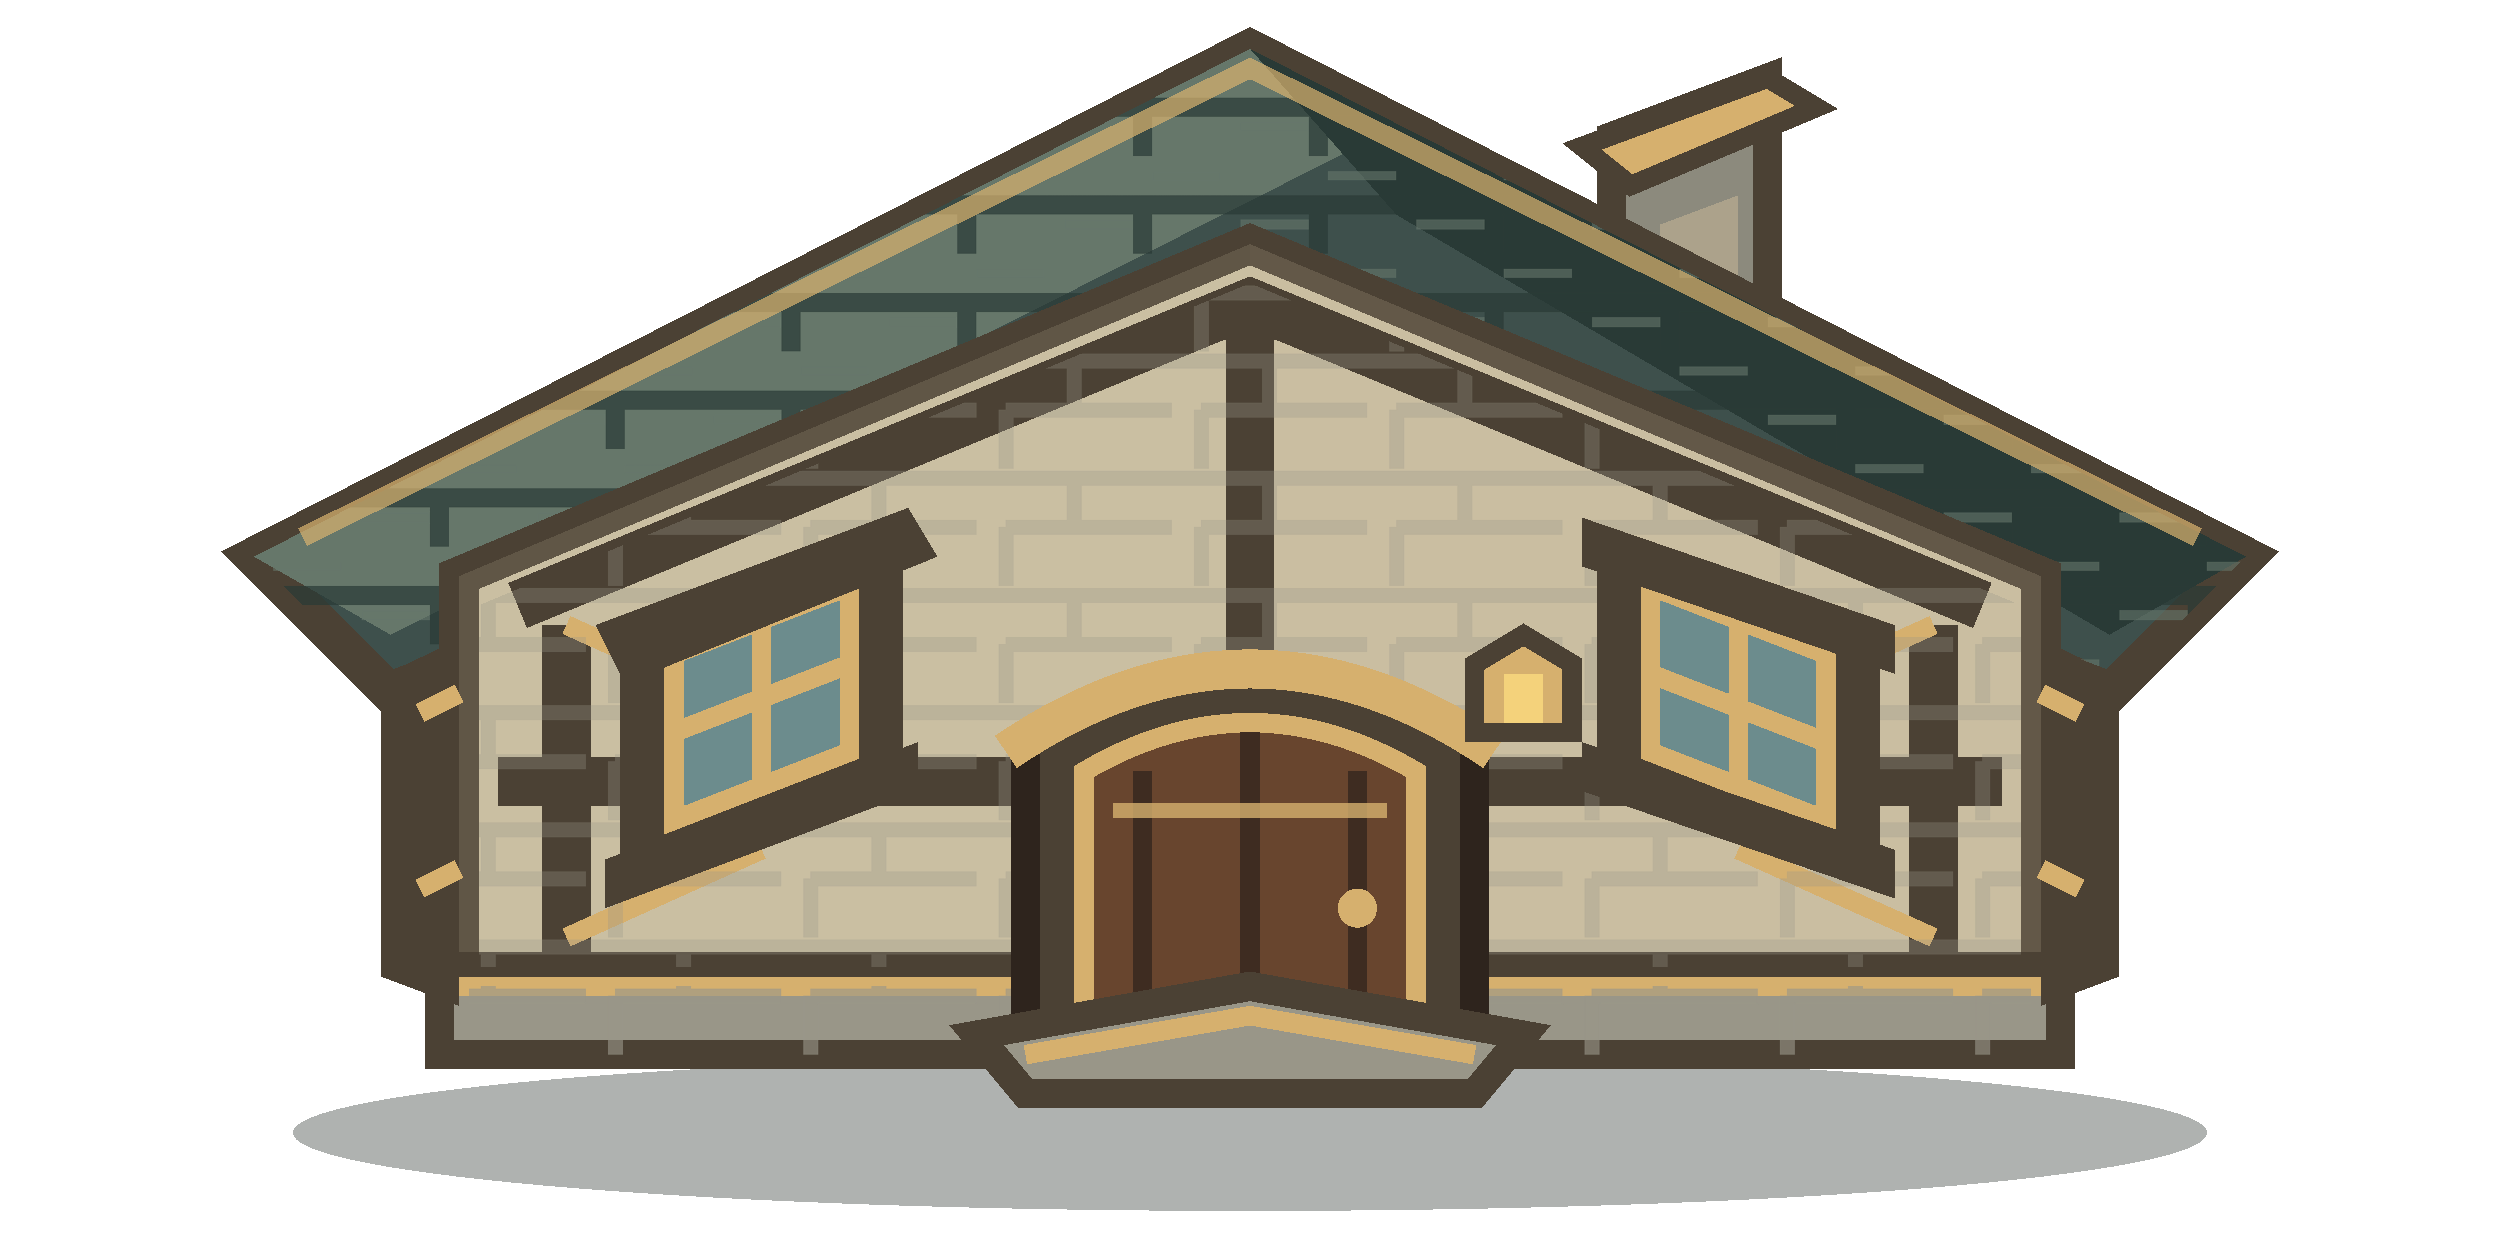
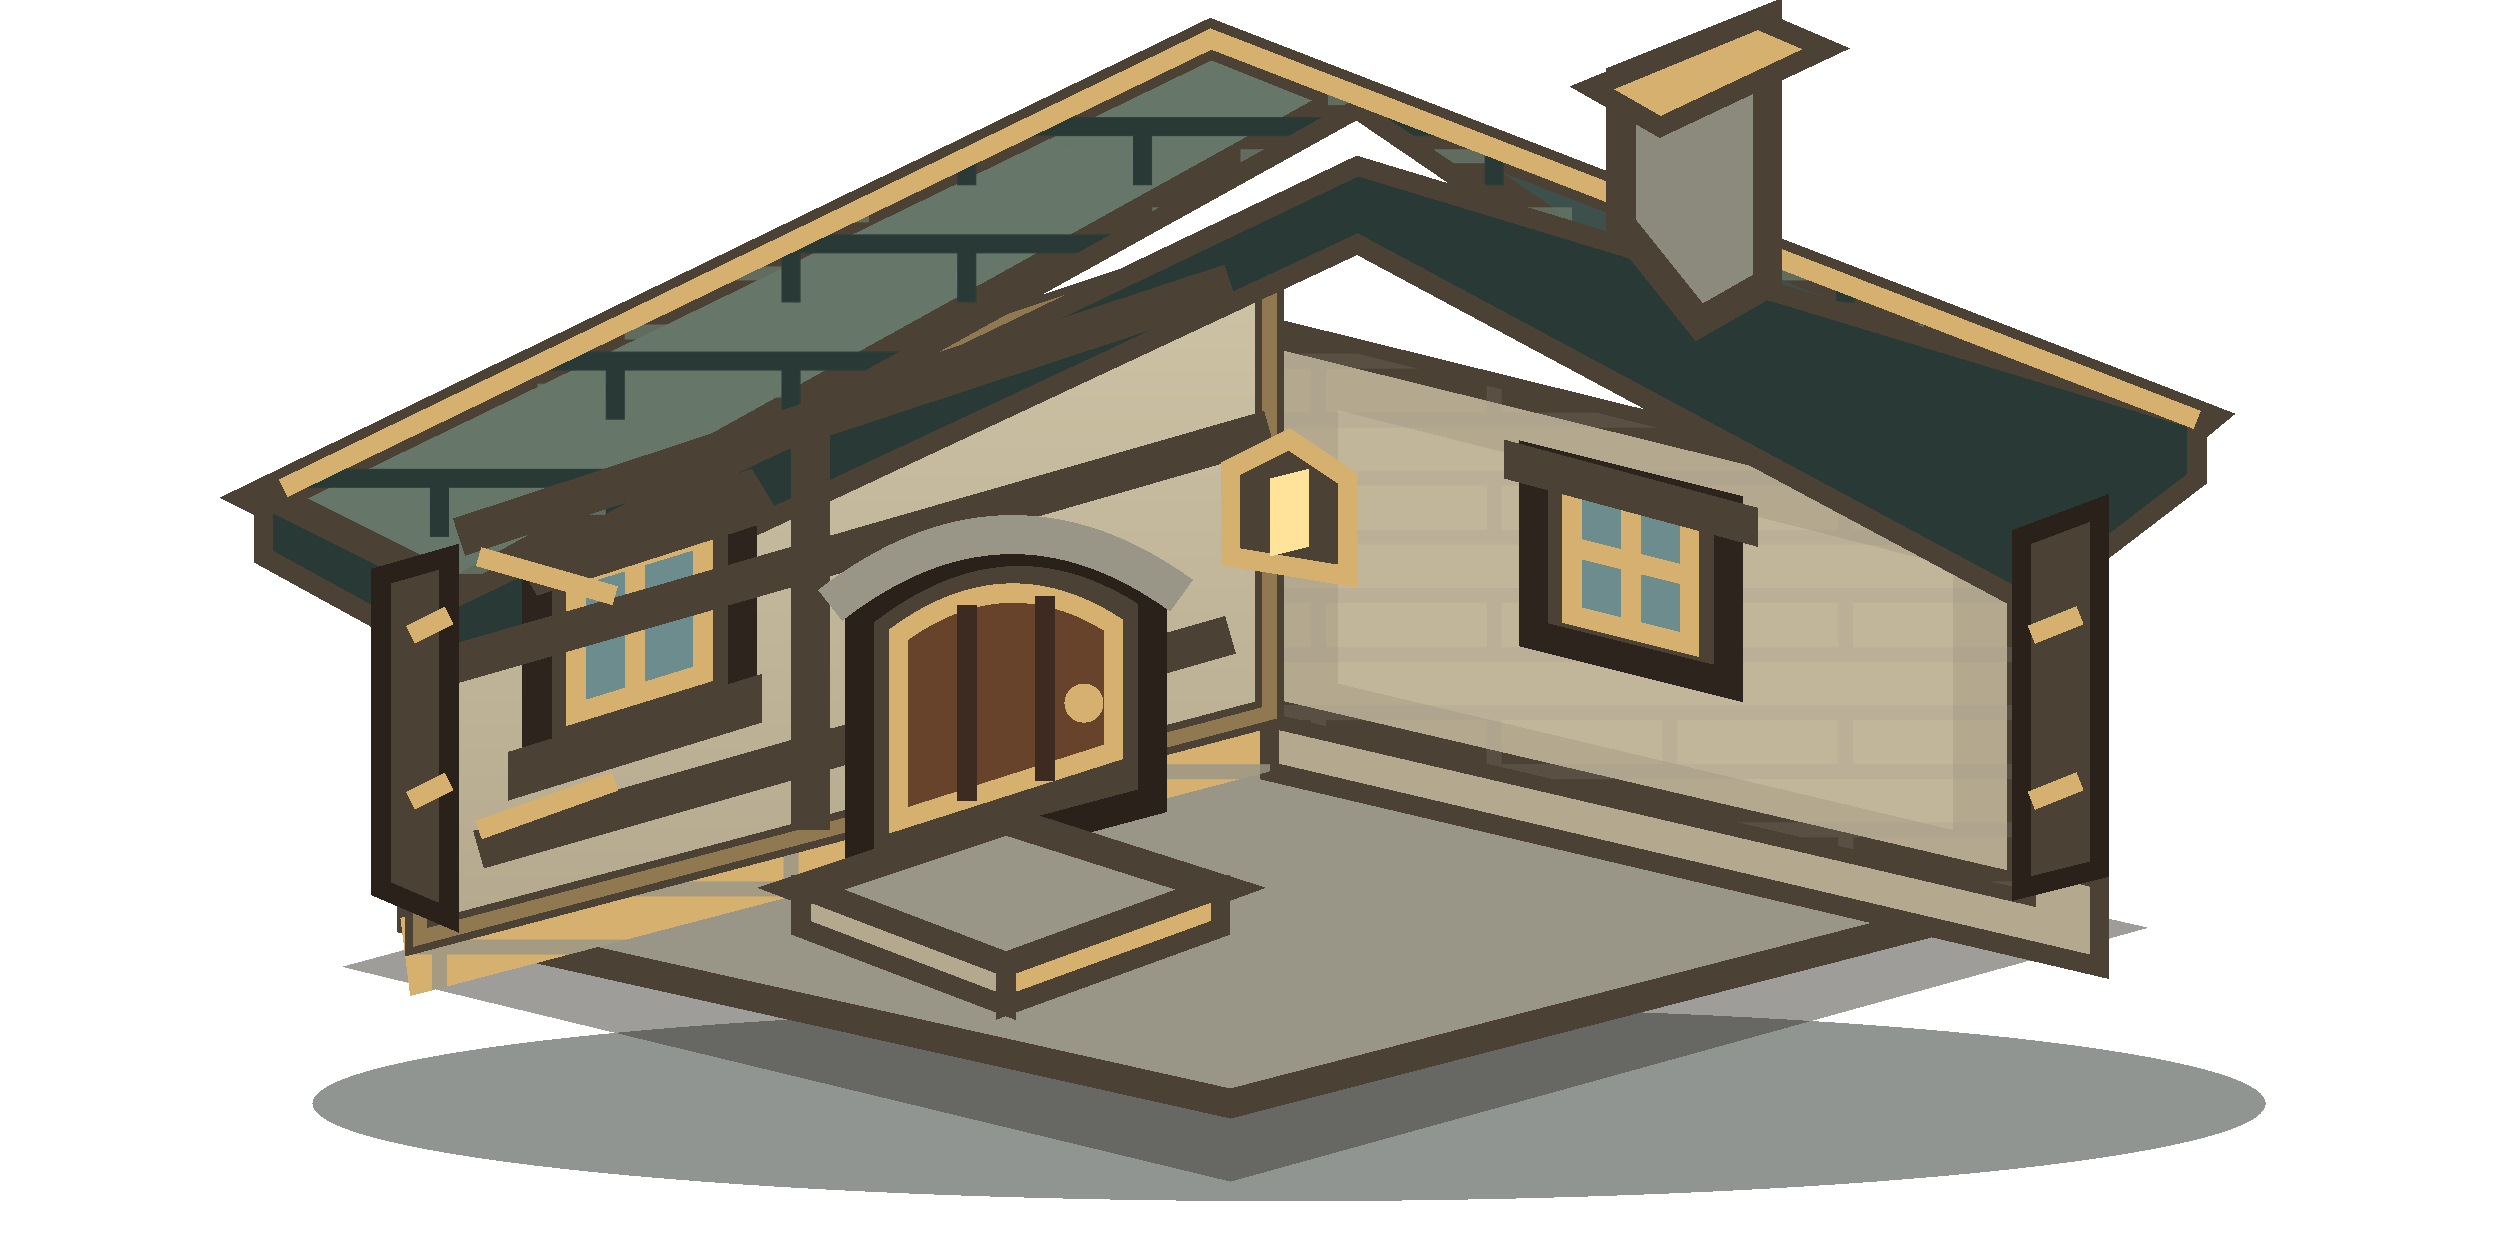
<svg xmlns="http://www.w3.org/2000/svg" viewBox="0 0 256 128" shape-rendering="crispEdges">
  <defs>
-     <pattern id="roofTiles" width="18" height="10" patternUnits="userSpaceOnUse">
-       <path d="M0 1H18M9 1V6" stroke="#293a36" stroke-width="2" opacity=".72" />
-       <path d="M1 3H8M10 8H17" stroke="#66776a" stroke-width="1" opacity=".6" />
+     <linearGradient id="front" x1="0" y1="0" x2="0" y2="1">
+       <stop stop-color="#d0c4a7" />
+       <stop offset="1" stop-color="#b4a88e" />
+     </linearGradient>
+     <pattern id="tiles" width="18" height="12" patternUnits="userSpaceOnUse">
+       <path d="M0 1H18M9 1V7" stroke="#293a36" stroke-width="2" />
+       <path d="M1 4H8M10 10H17" stroke="#66776a" stroke-width="1.5" opacity=".8" />
    </pattern>
-     <pattern id="stones" width="20" height="12" patternUnits="userSpaceOnUse">
-       <path d="M0 1H20M10 1V6M3 6H20M3 6V12" fill="none" stroke="#999688" stroke-width="1.5" opacity=".68" />
+     <pattern id="block" width="18" height="12" patternUnits="userSpaceOnUse">
+       <path d="M0 1H18M9 1V7M0 7H18" stroke="#999688" stroke-width="1.5" opacity=".8" />
    </pattern>
  </defs>
-   <ellipse cx="128" cy="116" rx="98" ry="8" fill="#202a23" opacity=".36" />
-   <path d="M165 35V14L181 8V43Z" fill="#8c8a7d" stroke="#4b4134" stroke-width="3" />
-   <path d="M162 15 181 8 186 11 167 19Z" fill="#d6b06e" stroke="#4b4134" stroke-width="2" />
-   <path d="M170 23 178 20V31L170 34Z" fill="#b4a88e" opacity=".8" />
-   <path d="M26 57 128 5 230 57 216 71 128 29 40 71Z" fill="#3e504c" stroke="#4b4134" stroke-width="4" />
-   <path d="M26 57 128 5 143 13 40 65Z" fill="#66776a" />
-   <path d="M128 5 230 57 216 65 143 22Z" fill="#293a36" />
-   <path d="M26 57 128 5 230 57 216 71 128 29 40 71Z" fill="url(#roofTiles)" />
-   <path d="M31 55 128 7 225 55" fill="none" stroke="#d6b06e" stroke-width="2" opacity=".72" />
-   <path d="M47 59 128 25 209 59 209 105 47 105Z" fill="#d0c4a7" stroke="#4b4134" stroke-width="4" />
-   <path d="M47 59 128 25 128 105 47 105Z" fill="#b4a88e" opacity=".2" />
-   <path d="M128 25 209 59 209 105 128 105Z" fill="#b4a88e" opacity=".22" />
-   <path d="M45 99 128 99 211 99 211 108 45 108Z" fill="#999688" stroke="#4b4134" stroke-width="3" />
-   <path d="M46 101H210" stroke="#d6b06e" stroke-width="2" />
-   <path d="M48 101 128 101 208 101 208 108 48 108Z" fill="url(#stones)" opacity=".9" />
-   <path d="M53 62 128 31 203 62M58 64V98M198 64V98M128 31V98M51 80H205" fill="none" stroke="#4b4134" stroke-width="5" />
-   <path d="M58 64 78 73M198 64 178 73M58 96 78 87M198 96 178 87" stroke="#d6b06e" stroke-width="2" />
-   <path d="M49 62 128 29 207 62 207 99 49 99Z" fill="url(#stones)" opacity=".45" />
-   <path d="M65 66 91 56 91 79 65 89Z" fill="#4b4134" stroke="#4b4134" stroke-width="3" />
-   <path d="M69 67 87 60 87 77 69 84Z" fill="#6c8c8d" stroke="#d6b06e" stroke-width="2" />
-   <path d="M78 63V80M69 75 87 68" stroke="#d6b06e" stroke-width="2" />
-   <path d="M61 64 93 52 96 57 64 70Z" fill="#4b4134" />
-   <path d="M62 88 94 76 94 81 62 93Z" fill="#4b4134" />
-   <path d="M165 56 191 66 191 89 165 79Z" fill="#4b4134" stroke="#4b4134" stroke-width="3" />
-   <path d="M169 60 187 67 187 84 169 77Z" fill="#6c8c8d" stroke="#d6b06e" stroke-width="2" />
-   <path d="M178 64V80M169 69 187 76" stroke="#d6b06e" stroke-width="2" />
-   <path d="M162 53 194 64 194 69 162 58Z" fill="#4b4134" />
-   <path d="M162 76 194 87 194 92 162 81Z" fill="#4b4134" />
-   <path d="M105 76Q128 62 151 76V107H105Z" fill="#4b4134" stroke="#2e241d" stroke-width="3" />
-   <path d="M111 79Q128 69 145 79V105H111Z" fill="#68452e" stroke="#d6b06e" stroke-width="2" />
-   <path d="M117 79V104M128 75V104M139 79V104" stroke="#3e2c21" stroke-width="2" />
-   <path d="M114 83 142 83" stroke="#d6b06e" stroke-width="1.5" opacity=".8" />
-   <circle cx="139" cy="93" r="2" fill="#d6b06e" />
-   <path d="M103 77Q128 60 153 77" fill="none" stroke="#d6b06e" stroke-width="4" />
-   <path d="M100 106 128 101 156 106 151 112 105 112Z" fill="#999688" stroke="#4b4134" stroke-width="3" />
-   <path d="M105 108 128 104 151 108" fill="none" stroke="#d6b06e" stroke-width="2" />
-   <path d="M151 75V68L156 65 161 68V75Z" fill="#d6b06e" stroke="#4b4134" stroke-width="2" />
-   <path d="M154 69H158V74H154Z" fill="#f4d27b" />
-   <path d="M39 69 47 66V103L39 100ZM209 66 217 69V100L209 103Z" fill="#4b4134" />
-   <path d="M43 73 47 71M43 91 47 89M209 71 213 73M209 89 213 91" stroke="#d6b06e" stroke-width="2" />
+   <ellipse cx="132" cy="113" rx="100" ry="10" fill="#17221b" opacity=".48" />
+   <path d="M35 99 128 74 220 95 126 121Z" fill="#3d3c33" opacity=".5" />
+   <path d="M41 94 130 70 215 90 126 113Z" fill="#999688" stroke="#4b4134" stroke-width="3" />
+   <path d="M41 94 130 70 130 79 42 102Z" fill="#d6b06e" />
+   <path d="M130 70 215 90 215 99 130 79Z" fill="#b4a88e" stroke="#4b4134" stroke-width="2" />
+   <path d="M42 97 130 74 130 79 42 102Z" fill="url(#block)" />
+   <path d="M130 34 207 53 207 91 130 73Z" fill="#b4a88e" stroke="#4b4134" stroke-width="3" />
+   <path d="M137 42 200 58 200 85 137 70Z" fill="#d0c4a7" opacity=".48" />
+   <path d="M130 34 207 53 207 91 130 73Z" fill="url(#block)" opacity="0.22" />
+   <path d="M43 53 130 24 130 73 43 96Z" fill="url(#front)" stroke="#4b4134" stroke-width="3" />
+   <path d="M43 53 130 24 130 73 43 96Z" fill="none" stroke="#d6b06e" stroke-width="1.5" opacity=".5" />
+   <path d="M27 51 124 4 139 10 47 61Z" fill="#66776a" stroke="#4b4134" stroke-width="4" />
+   <path d="M124 4 225 43 208 57 139 10Z" fill="#3e504c" stroke="#4b4134" stroke-width="4" />
+   <path d="M27 51 124 4 139 10 47 61Z" fill="url(#tiles)" />
+   <path d="M124 4 225 43 208 57 139 10Z" fill="url(#tiles)" />
+   <path d="M27 51 47 61 139 17 225 43 225 49 208 62 139 25 47 68 27 57Z" fill="#293a36" stroke="#4b4134" stroke-width="2" />
+   <path d="M29 50 124 4 225 43" fill="none" stroke="#d6b06e" stroke-width="2" />
+   <path d="M166 23 166 8 181 2 181 29 174 33Z" fill="#8c8a7d" stroke="#4b4134" stroke-width="3" />
+   <path d="M163 9 180 2 187 5 170 13Z" fill="#d6b06e" stroke="#4b4134" stroke-width="2" />
+   <path d="M55 58 76 51 76 72 55 78Z" fill="#4b4134" stroke="#2c241d" stroke-width="3" />
+   <path d="M59 59 72 55 72 69 59 73Z" fill="#6c8c8d" stroke="#d6b06e" stroke-width="2" />
+   <path d="M65 57V71M59 65 72 61" stroke="#d6b06e" stroke-width="2" />
+   <path d="M52 56 77 48 80 53 55 61Z" fill="#4b4134" />
+   <path d="M52 77 78 69 78 74 52 82Z" fill="#4b4134" />
+   <path d="M157 47 177 52 177 70 157 65Z" fill="#4b4134" stroke="#2c241d" stroke-width="3" />
+   <path d="M161 49 173 53 173 66 161 63Z" fill="#6c8c8d" stroke="#d6b06e" stroke-width="2" />
+   <path d="M167 51V64M161 56 173 59" stroke="#d6b06e" stroke-width="2" />
+   <path d="M154 45 180 52 180 56 154 49Z" fill="#4b4134" />
+   <path d="M47 55 126 29M49 87 126 65M83 42V85M43 69 130 44" fill="none" stroke="#4b4134" stroke-width="4" />
+   <path d="M49 57 63 61M49 85 63 80" stroke="#d6b06e" stroke-width="2" />
+   <path d="M88 79V63Q103 51 118 61V71L118 82 88 90Z" fill="#4b4134" stroke="#2a211b" stroke-width="3" />
+   <path d="M92 77V65Q103 57 114 64V77L92 84Z" fill="#67432c" stroke="#d6b06e" stroke-width="2" />
+   <path d="M99 62V82M107 61V80" stroke="#3d2a20" stroke-width="2" />
+   <circle cx="111" cy="72" r="2" fill="#d6b06e" />
+   <path d="M85 62Q103 48 121 61" fill="none" stroke="#999688" stroke-width="4" />
+   <path d="M82 91 103 84 125 91 103 99Z" fill="#999688" stroke="#4b4134" stroke-width="3" />
+   <path d="M82 91 103 99 103 103 82 95Z" fill="#b4a88e" stroke="#4b4134" stroke-width="2" />
+   <path d="M103 99 125 91 125 95 103 103Z" fill="#d6b06e" stroke="#4b4134" stroke-width="2" />
+   <path d="M126 57V48L132 45 138 49V59Z" fill="#4b4134" stroke="#d6b06e" stroke-width="2" />
+   <path d="M130 49 134 48V56L130 57Z" fill="#ffe39a" />
+   <path d="M39 59 46 57 46 94 39 91ZM207 55 215 52 215 89 207 91Z" fill="#4b4134" stroke="#2a211b" stroke-width="2" />
+   <path d="M42 65 46 63M42 82 46 80M208 65 213 63M208 82 213 80" stroke="#d6b06e" stroke-width="2" />
</svg>
